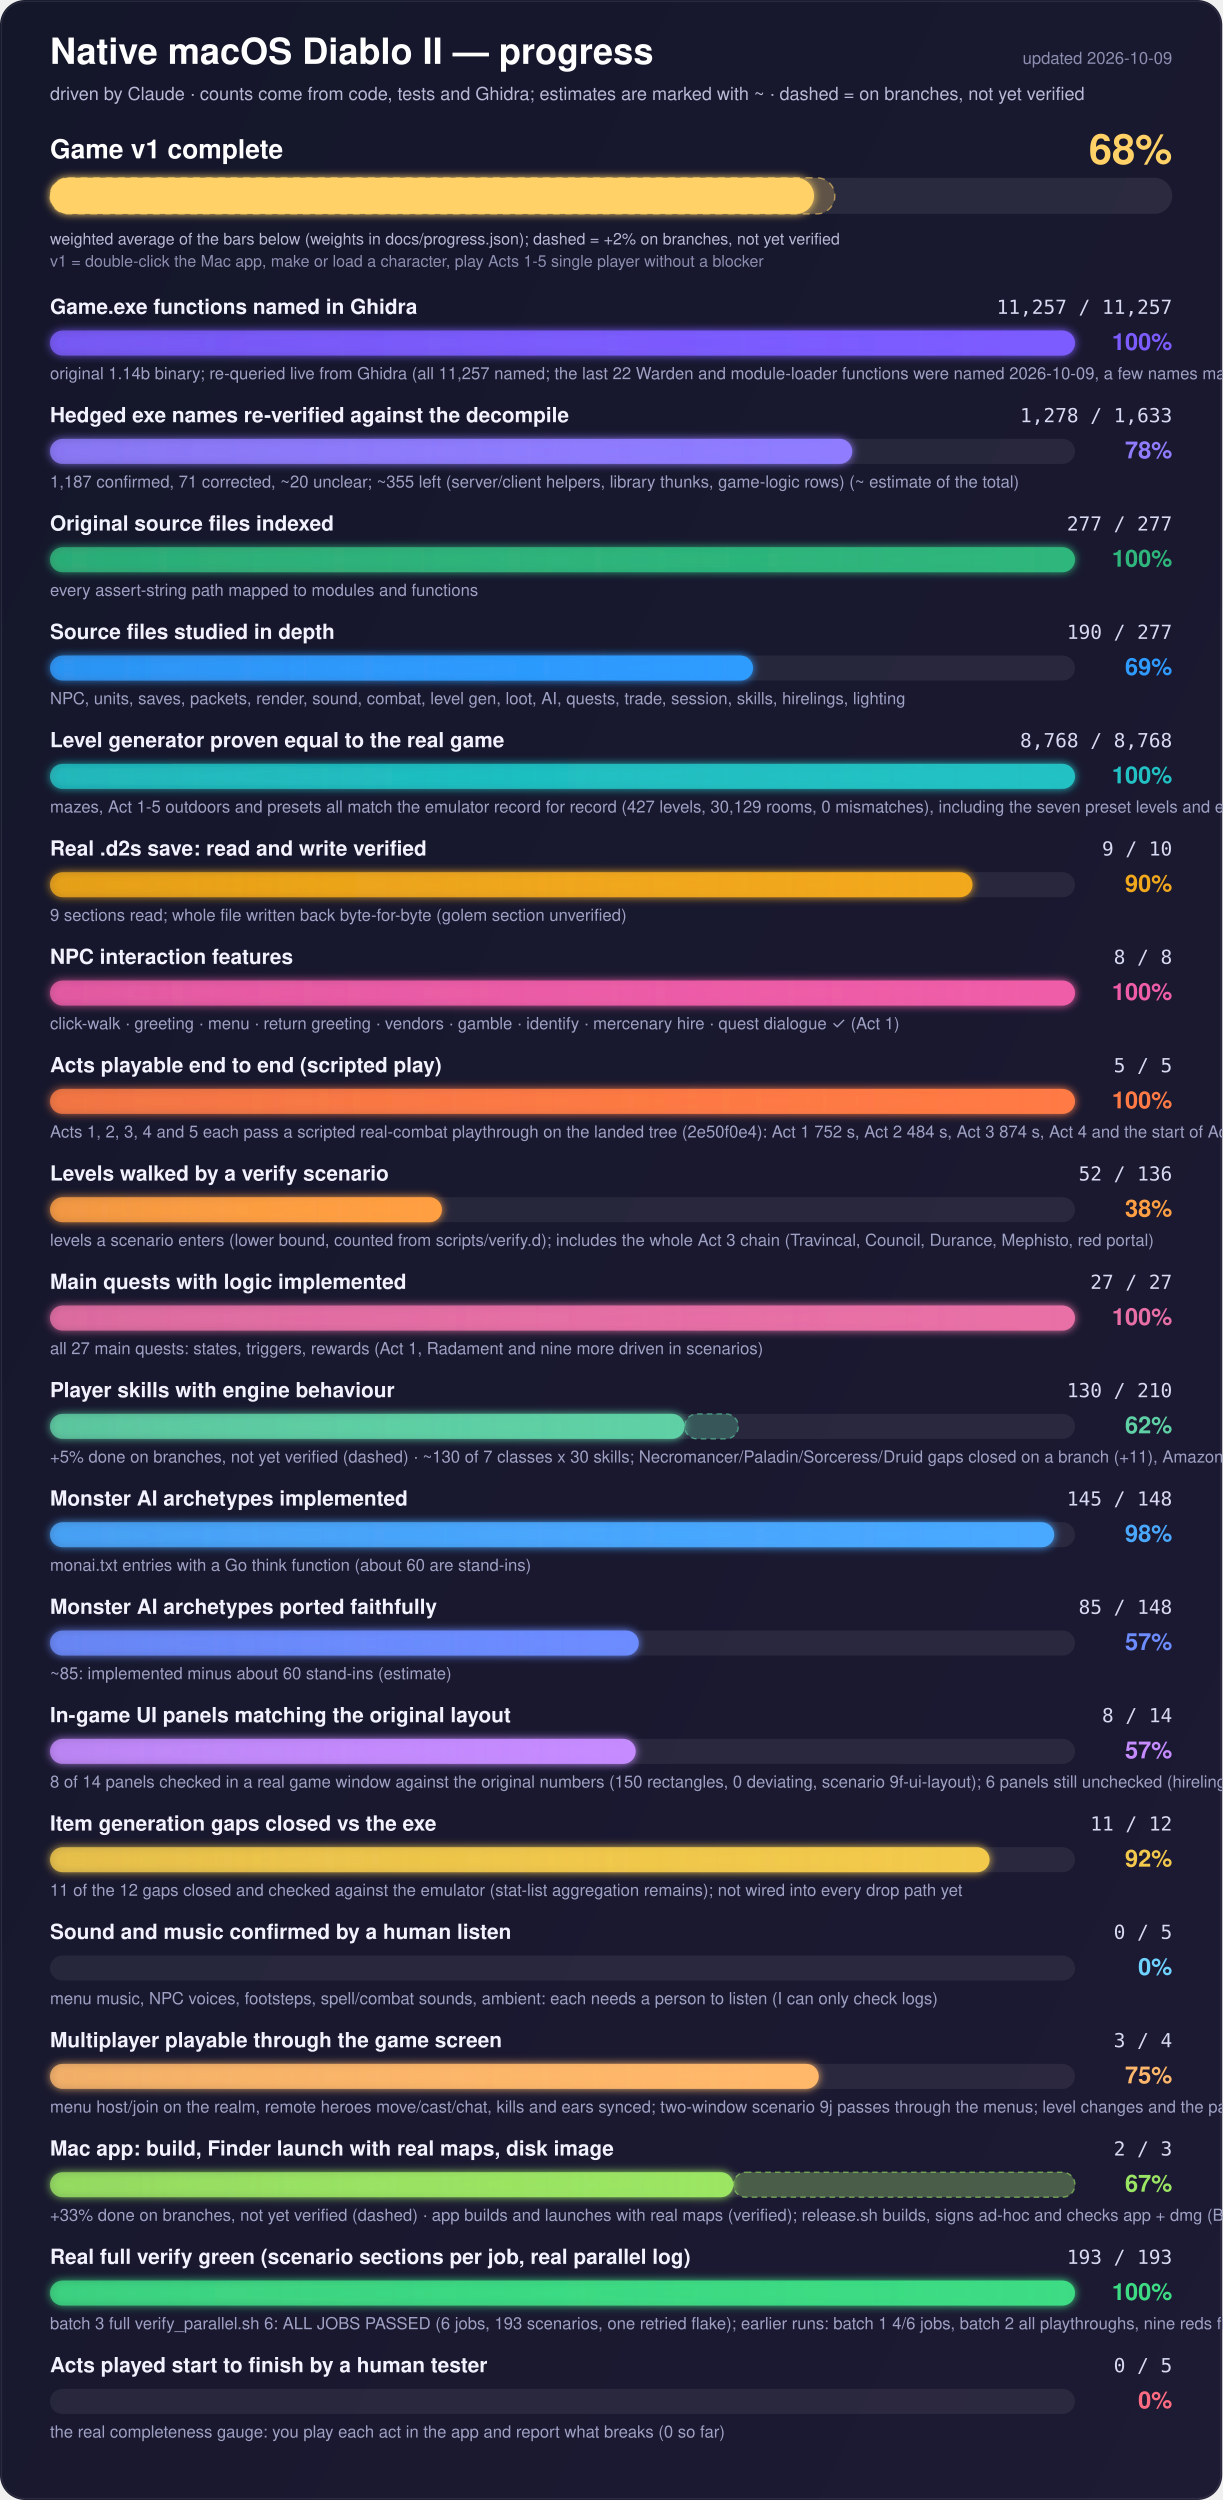
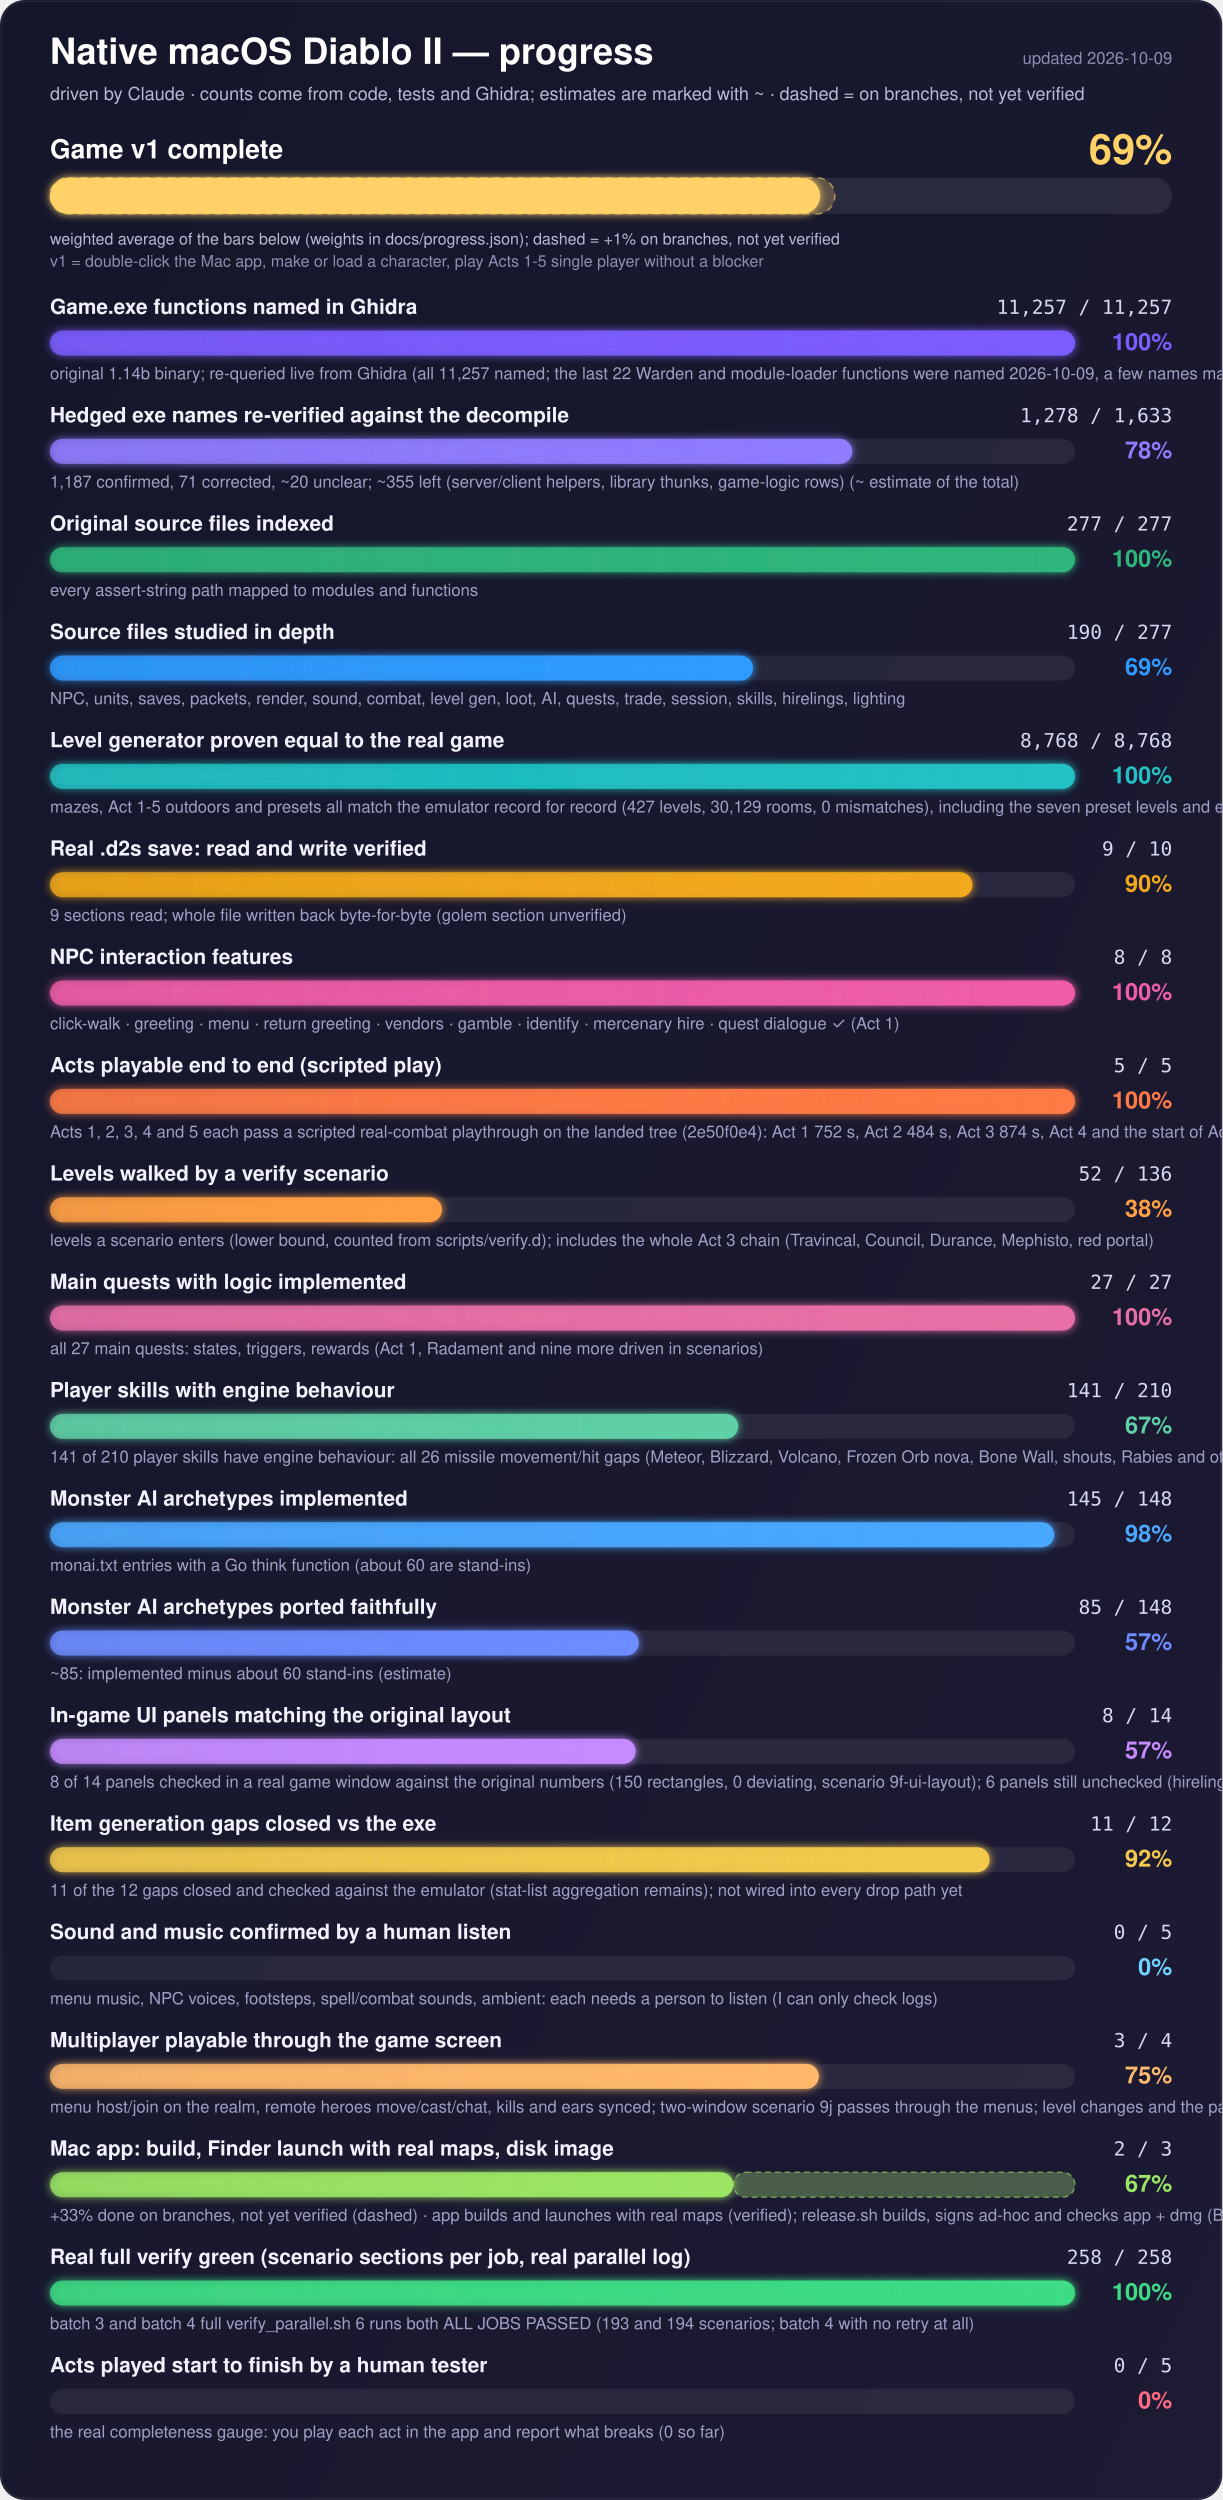
<svg xmlns="http://www.w3.org/2000/svg" width="880" height="1800" viewBox="0 0 880 1800" role="img" aria-label="Native macOS Diablo II — progress">
  <defs>
    <linearGradient id="bg" x1="0" y1="0" x2="1" y2="1">
      <stop offset="0" stop-color="#14162a" />
      <stop offset="1" stop-color="#1d1a33" />
    </linearGradient>
    <linearGradient id="g0" x1="0" y1="0" x2="1" y2="0">
      <stop offset="0" stop-color="#7c5cff" stop-opacity="0.75" />
      <stop offset="1" stop-color="#7c5cff" />
    </linearGradient>
    <linearGradient id="g1" x1="0" y1="0" x2="1" y2="0">
      <stop offset="0" stop-color="#8f7cff" stop-opacity="0.75" />
      <stop offset="1" stop-color="#8f7cff" />
    </linearGradient>
    <linearGradient id="g2" x1="0" y1="0" x2="1" y2="0">
      <stop offset="0" stop-color="#2fb67c" stop-opacity="0.75" />
      <stop offset="1" stop-color="#2fb67c" />
    </linearGradient>
    <linearGradient id="g3" x1="0" y1="0" x2="1" y2="0">
      <stop offset="0" stop-color="#2f9bff" stop-opacity="0.75" />
      <stop offset="1" stop-color="#2f9bff" />
    </linearGradient>
    <linearGradient id="g4" x1="0" y1="0" x2="1" y2="0">
      <stop offset="0" stop-color="#22c1c3" stop-opacity="0.75" />
      <stop offset="1" stop-color="#22c1c3" />
    </linearGradient>
    <linearGradient id="g5" x1="0" y1="0" x2="1" y2="0">
      <stop offset="0" stop-color="#f2a81d" stop-opacity="0.75" />
      <stop offset="1" stop-color="#f2a81d" />
    </linearGradient>
    <linearGradient id="g6" x1="0" y1="0" x2="1" y2="0">
      <stop offset="0" stop-color="#ef5da8" stop-opacity="0.75" />
      <stop offset="1" stop-color="#ef5da8" />
    </linearGradient>
    <linearGradient id="g7" x1="0" y1="0" x2="1" y2="0">
      <stop offset="0" stop-color="#ff7a45" stop-opacity="0.75" />
      <stop offset="1" stop-color="#ff7a45" />
    </linearGradient>
    <linearGradient id="g8" x1="0" y1="0" x2="1" y2="0">
      <stop offset="0" stop-color="#ff9f43" stop-opacity="0.75" />
      <stop offset="1" stop-color="#ff9f43" />
    </linearGradient>
    <linearGradient id="g9" x1="0" y1="0" x2="1" y2="0">
      <stop offset="0" stop-color="#e86fa6" stop-opacity="0.75" />
      <stop offset="1" stop-color="#e86fa6" />
    </linearGradient>
    <linearGradient id="g10" x1="0" y1="0" x2="1" y2="0">
      <stop offset="0" stop-color="#5fd0a5" stop-opacity="0.75" />
      <stop offset="1" stop-color="#5fd0a5" />
    </linearGradient>
    <linearGradient id="g11" x1="0" y1="0" x2="1" y2="0">
      <stop offset="0" stop-color="#4aa8ff" stop-opacity="0.75" />
      <stop offset="1" stop-color="#4aa8ff" />
    </linearGradient>
    <linearGradient id="g12" x1="0" y1="0" x2="1" y2="0">
      <stop offset="0" stop-color="#6c8cff" stop-opacity="0.75" />
      <stop offset="1" stop-color="#6c8cff" />
    </linearGradient>
    <linearGradient id="g13" x1="0" y1="0" x2="1" y2="0">
      <stop offset="0" stop-color="#c58bff" stop-opacity="0.75" />
      <stop offset="1" stop-color="#c58bff" />
    </linearGradient>
    <linearGradient id="g14" x1="0" y1="0" x2="1" y2="0">
      <stop offset="0" stop-color="#f2c94c" stop-opacity="0.75" />
      <stop offset="1" stop-color="#f2c94c" />
    </linearGradient>
    <linearGradient id="g15" x1="0" y1="0" x2="1" y2="0">
      <stop offset="0" stop-color="#6fd3ff" stop-opacity="0.75" />
      <stop offset="1" stop-color="#6fd3ff" />
    </linearGradient>
    <linearGradient id="g16" x1="0" y1="0" x2="1" y2="0">
      <stop offset="0" stop-color="#ffb86b" stop-opacity="0.75" />
      <stop offset="1" stop-color="#ffb86b" />
    </linearGradient>
    <linearGradient id="g17" x1="0" y1="0" x2="1" y2="0">
      <stop offset="0" stop-color="#9be564" stop-opacity="0.75" />
      <stop offset="1" stop-color="#9be564" />
    </linearGradient>
    <linearGradient id="g18" x1="0" y1="0" x2="1" y2="0">
      <stop offset="0" stop-color="#3ddc84" stop-opacity="0.75" />
      <stop offset="1" stop-color="#3ddc84" />
    </linearGradient>
    <linearGradient id="g19" x1="0" y1="0" x2="1" y2="0">
      <stop offset="0" stop-color="#ff6b81" stop-opacity="0.75" />
      <stop offset="1" stop-color="#ff6b81" />
    </linearGradient>
    <filter id="glow" x="-5%" y="-50%" width="110%" height="200%">
      <feGaussianBlur stdDeviation="3" result="b" />
      <feMerge>
        <feMergeNode in="b" />
        <feMergeNode in="SourceGraphic" />
      </feMerge>
    </filter>
  </defs>
  <rect width="880" height="1800" rx="18" fill="url(#bg)" />
  <rect x="1" y="1" width="878" height="1798" rx="17" fill="none" stroke="#ffffff" stroke-opacity="0.08" />
  <text x="36" y="46" font-family="-apple-system,Segoe UI,Helvetica,Arial,sans-serif" font-size="26" font-weight="700" fill="#ffffff">Native macOS Diablo II — progress</text>
  <text x="36" y="72" font-family="-apple-system,Segoe UI,Helvetica,Arial,sans-serif" font-size="13" fill="#b8b9d6">driven by Claude · counts come from code, tests and Ghidra; estimates are marked with ~ · dashed = on branches, not yet verified</text>
  <text x="844" y="46" text-anchor="end" font-family="-apple-system,Segoe UI,Helvetica,Arial,sans-serif" font-size="12" fill="#8c8eb0">updated 2026-10-09</text>
  <text x="36" y="114" font-family="-apple-system,Segoe UI,Helvetica,Arial,sans-serif" font-size="19" font-weight="700" fill="#ffffff">Game v1 complete</text>
-   <text x="844" y="118" text-anchor="end" font-family="-apple-system,Segoe UI,Helvetica,Arial,sans-serif" font-size="30" font-weight="800" fill="#ffd166">68%</text>
+   <text x="844" y="118" text-anchor="end" font-family="-apple-system,Segoe UI,Helvetica,Arial,sans-serif" font-size="30" font-weight="800" fill="#ffd166">69%</text>
  <rect x="36" y="128" width="808" height="26" rx="13" fill="#ffffff" fill-opacity="0.08" />
  <rect x="36" y="128" width="565.1" height="26" rx="13" fill="#ffd166" fill-opacity="0.25" stroke="#ffd166" stroke-opacity="0.6" stroke-dasharray="5 4" />
-   <rect x="36" y="128" width="550.1" height="26" rx="13" fill="#ffd166" filter="url(#glow)" />
-   <text x="36" y="176" font-family="-apple-system,Segoe UI,Helvetica,Arial,sans-serif" font-size="11.5" fill="#b8b9d6">weighted average of the bars below (weights in docs/progress.json); dashed = +2% on branches, not yet verified</text>
+   <rect x="36" y="128" width="554.4" height="26" rx="13" fill="#ffd166" filter="url(#glow)" />
+   <text x="36" y="176" font-family="-apple-system,Segoe UI,Helvetica,Arial,sans-serif" font-size="11.5" fill="#b8b9d6">weighted average of the bars below (weights in docs/progress.json); dashed = +1% on branches, not yet verified</text>
  <text x="36" y="192" font-family="-apple-system,Segoe UI,Helvetica,Arial,sans-serif" font-size="11.5" fill="#8c8eb0">v1 = double-click the Mac app, make or load a character, play Acts 1-5 single player without a blocker</text>
  <text x="36" y="226" font-family="-apple-system,Segoe UI,Helvetica,Arial,sans-serif" font-size="15" font-weight="600" fill="#f2f2ff">Game.exe functions named in Ghidra</text>
  <text x="844" y="226" text-anchor="end" font-family="ui-monospace,SFMono-Regular,Menlo,monospace" font-size="14" fill="#d8d9f2">11,257 / 11,257</text>
  <rect x="36" y="238" width="738" height="18" rx="9" fill="#ffffff" fill-opacity="0.07" />
  <rect x="36" y="238" width="738.0" height="18" rx="9" fill="url(#g0)" filter="url(#glow)" />
  <text x="844" y="252" text-anchor="end" font-family="-apple-system,Segoe UI,Helvetica,Arial,sans-serif" font-size="17" font-weight="700" fill="#7c5cff">100%</text>
  <text x="36" y="273" font-family="-apple-system,Segoe UI,Helvetica,Arial,sans-serif" font-size="12" fill="#9fa1c4">original 1.14b binary; re-queried live from Ghidra (all 11,257 named; the last 22 Warden and module-loader functions were named 2026-10-09, a few names marked unverified)</text>
  <text x="36" y="304" font-family="-apple-system,Segoe UI,Helvetica,Arial,sans-serif" font-size="15" font-weight="600" fill="#f2f2ff">Hedged exe names re-verified against the decompile</text>
  <text x="844" y="304" text-anchor="end" font-family="ui-monospace,SFMono-Regular,Menlo,monospace" font-size="14" fill="#d8d9f2">1,278 / 1,633</text>
  <rect x="36" y="316" width="738" height="18" rx="9" fill="#ffffff" fill-opacity="0.07" />
  <rect x="36" y="316" width="577.6" height="18" rx="9" fill="url(#g1)" filter="url(#glow)" />
  <text x="844" y="330" text-anchor="end" font-family="-apple-system,Segoe UI,Helvetica,Arial,sans-serif" font-size="17" font-weight="700" fill="#8f7cff">78%</text>
  <text x="36" y="351" font-family="-apple-system,Segoe UI,Helvetica,Arial,sans-serif" font-size="12" fill="#9fa1c4">1,187 confirmed, 71 corrected, ~20 unclear; ~355 left (server/client helpers, library thunks, game-logic rows) (~ estimate of the total)</text>
  <text x="36" y="382" font-family="-apple-system,Segoe UI,Helvetica,Arial,sans-serif" font-size="15" font-weight="600" fill="#f2f2ff">Original source files indexed</text>
  <text x="844" y="382" text-anchor="end" font-family="ui-monospace,SFMono-Regular,Menlo,monospace" font-size="14" fill="#d8d9f2">277 / 277</text>
  <rect x="36" y="394" width="738" height="18" rx="9" fill="#ffffff" fill-opacity="0.07" />
  <rect x="36" y="394" width="738.0" height="18" rx="9" fill="url(#g2)" filter="url(#glow)" />
  <text x="844" y="408" text-anchor="end" font-family="-apple-system,Segoe UI,Helvetica,Arial,sans-serif" font-size="17" font-weight="700" fill="#2fb67c">100%</text>
  <text x="36" y="429" font-family="-apple-system,Segoe UI,Helvetica,Arial,sans-serif" font-size="12" fill="#9fa1c4">every assert-string path mapped to modules and functions</text>
  <text x="36" y="460" font-family="-apple-system,Segoe UI,Helvetica,Arial,sans-serif" font-size="15" font-weight="600" fill="#f2f2ff">Source files studied in depth</text>
  <text x="844" y="460" text-anchor="end" font-family="ui-monospace,SFMono-Regular,Menlo,monospace" font-size="14" fill="#d8d9f2">190 / 277</text>
  <rect x="36" y="472" width="738" height="18" rx="9" fill="#ffffff" fill-opacity="0.07" />
  <rect x="36" y="472" width="506.2" height="18" rx="9" fill="url(#g3)" filter="url(#glow)" />
  <text x="844" y="486" text-anchor="end" font-family="-apple-system,Segoe UI,Helvetica,Arial,sans-serif" font-size="17" font-weight="700" fill="#2f9bff">69%</text>
  <text x="36" y="507" font-family="-apple-system,Segoe UI,Helvetica,Arial,sans-serif" font-size="12" fill="#9fa1c4">NPC, units, saves, packets, render, sound, combat, level gen, loot, AI, quests, trade, session, skills, hirelings, lighting</text>
  <text x="36" y="538" font-family="-apple-system,Segoe UI,Helvetica,Arial,sans-serif" font-size="15" font-weight="600" fill="#f2f2ff">Level generator proven equal to the real game</text>
  <text x="844" y="538" text-anchor="end" font-family="ui-monospace,SFMono-Regular,Menlo,monospace" font-size="14" fill="#d8d9f2">8,768 / 8,768</text>
  <rect x="36" y="550" width="738" height="18" rx="9" fill="#ffffff" fill-opacity="0.07" />
  <rect x="36" y="550" width="738.0" height="18" rx="9" fill="url(#g4)" filter="url(#glow)" />
  <text x="844" y="564" text-anchor="end" font-family="-apple-system,Segoe UI,Helvetica,Arial,sans-serif" font-size="17" font-weight="700" fill="#22c1c3">100%</text>
  <text x="36" y="585" font-family="-apple-system,Segoe UI,Helvetica,Arial,sans-serif" font-size="12" fill="#9fa1c4">mazes, Act 1-5 outdoors and presets all match the emulator record for record (427 levels, 30,129 rooms, 0 mismatches), including the seven preset levels and exact maze tiles; landed</text>
  <text x="36" y="616" font-family="-apple-system,Segoe UI,Helvetica,Arial,sans-serif" font-size="15" font-weight="600" fill="#f2f2ff">Real .d2s save: read and write verified</text>
  <text x="844" y="616" text-anchor="end" font-family="ui-monospace,SFMono-Regular,Menlo,monospace" font-size="14" fill="#d8d9f2">9 / 10</text>
  <rect x="36" y="628" width="738" height="18" rx="9" fill="#ffffff" fill-opacity="0.07" />
  <rect x="36" y="628" width="664.2" height="18" rx="9" fill="url(#g5)" filter="url(#glow)" />
  <text x="844" y="642" text-anchor="end" font-family="-apple-system,Segoe UI,Helvetica,Arial,sans-serif" font-size="17" font-weight="700" fill="#f2a81d">90%</text>
  <text x="36" y="663" font-family="-apple-system,Segoe UI,Helvetica,Arial,sans-serif" font-size="12" fill="#9fa1c4">9 sections read; whole file written back byte-for-byte (golem section unverified)</text>
  <text x="36" y="694" font-family="-apple-system,Segoe UI,Helvetica,Arial,sans-serif" font-size="15" font-weight="600" fill="#f2f2ff">NPC interaction features</text>
  <text x="844" y="694" text-anchor="end" font-family="ui-monospace,SFMono-Regular,Menlo,monospace" font-size="14" fill="#d8d9f2">8 / 8</text>
  <rect x="36" y="706" width="738" height="18" rx="9" fill="#ffffff" fill-opacity="0.07" />
  <rect x="36" y="706" width="738.0" height="18" rx="9" fill="url(#g6)" filter="url(#glow)" />
  <text x="844" y="720" text-anchor="end" font-family="-apple-system,Segoe UI,Helvetica,Arial,sans-serif" font-size="17" font-weight="700" fill="#ef5da8">100%</text>
  <text x="36" y="741" font-family="-apple-system,Segoe UI,Helvetica,Arial,sans-serif" font-size="12" fill="#9fa1c4">click-walk · greeting · menu · return greeting · vendors · gamble · identify · mercenary hire · quest dialogue ✓ (Act 1)</text>
  <text x="36" y="772" font-family="-apple-system,Segoe UI,Helvetica,Arial,sans-serif" font-size="15" font-weight="600" fill="#f2f2ff">Acts playable end to end (scripted play)</text>
  <text x="844" y="772" text-anchor="end" font-family="ui-monospace,SFMono-Regular,Menlo,monospace" font-size="14" fill="#d8d9f2">5 / 5</text>
  <rect x="36" y="784" width="738" height="18" rx="9" fill="#ffffff" fill-opacity="0.07" />
  <rect x="36" y="784" width="738.0" height="18" rx="9" fill="url(#g7)" filter="url(#glow)" />
  <text x="844" y="798" text-anchor="end" font-family="-apple-system,Segoe UI,Helvetica,Arial,sans-serif" font-size="17" font-weight="700" fill="#ff7a45">100%</text>
  <text x="36" y="819" font-family="-apple-system,Segoe UI,Helvetica,Arial,sans-serif" font-size="12" fill="#9fa1c4">Acts 1, 2, 3, 4 and 5 each pass a scripted real-combat playthrough on the landed tree (2e50f0e4): Act 1 752 s, Act 2 484 s, Act 3 874 s, Act 4 and the start of Act 5 in the full verify, Act 5 caves 574 s</text>
  <text x="36" y="850" font-family="-apple-system,Segoe UI,Helvetica,Arial,sans-serif" font-size="15" font-weight="600" fill="#f2f2ff">Levels walked by a verify scenario</text>
  <text x="844" y="850" text-anchor="end" font-family="ui-monospace,SFMono-Regular,Menlo,monospace" font-size="14" fill="#d8d9f2">52 / 136</text>
  <rect x="36" y="862" width="738" height="18" rx="9" fill="#ffffff" fill-opacity="0.07" />
  <rect x="36" y="862" width="282.2" height="18" rx="9" fill="url(#g8)" filter="url(#glow)" />
  <text x="844" y="876" text-anchor="end" font-family="-apple-system,Segoe UI,Helvetica,Arial,sans-serif" font-size="17" font-weight="700" fill="#ff9f43">38%</text>
  <text x="36" y="897" font-family="-apple-system,Segoe UI,Helvetica,Arial,sans-serif" font-size="12" fill="#9fa1c4">levels a scenario enters (lower bound, counted from scripts/verify.d); includes the whole Act 3 chain (Travincal, Council, Durance, Mephisto, red portal)</text>
  <text x="36" y="928" font-family="-apple-system,Segoe UI,Helvetica,Arial,sans-serif" font-size="15" font-weight="600" fill="#f2f2ff">Main quests with logic implemented</text>
  <text x="844" y="928" text-anchor="end" font-family="ui-monospace,SFMono-Regular,Menlo,monospace" font-size="14" fill="#d8d9f2">27 / 27</text>
  <rect x="36" y="940" width="738" height="18" rx="9" fill="#ffffff" fill-opacity="0.07" />
  <rect x="36" y="940" width="738.0" height="18" rx="9" fill="url(#g9)" filter="url(#glow)" />
  <text x="844" y="954" text-anchor="end" font-family="-apple-system,Segoe UI,Helvetica,Arial,sans-serif" font-size="17" font-weight="700" fill="#e86fa6">100%</text>
  <text x="36" y="975" font-family="-apple-system,Segoe UI,Helvetica,Arial,sans-serif" font-size="12" fill="#9fa1c4">all 27 main quests: states, triggers, rewards (Act 1, Radament and nine more driven in scenarios)</text>
  <text x="36" y="1006" font-family="-apple-system,Segoe UI,Helvetica,Arial,sans-serif" font-size="15" font-weight="600" fill="#f2f2ff">Player skills with engine behaviour</text>
-   <text x="844" y="1006" text-anchor="end" font-family="ui-monospace,SFMono-Regular,Menlo,monospace" font-size="14" fill="#d8d9f2">130 / 210</text>
+   <text x="844" y="1006" text-anchor="end" font-family="ui-monospace,SFMono-Regular,Menlo,monospace" font-size="14" fill="#d8d9f2">141 / 210</text>
  <rect x="36" y="1018" width="738" height="18" rx="9" fill="#ffffff" fill-opacity="0.07" />
-   <rect x="36" y="1018" width="456.9" height="18" rx="9" fill="url(#g10)" filter="url(#glow)" />
-   <rect x="492.9" y="1018" width="38.7" height="18" rx="9" fill="#5fd0a5" fill-opacity="0.28" stroke="#5fd0a5" stroke-opacity="0.6" stroke-dasharray="4 3" />
-   <text x="844" y="1032" text-anchor="end" font-family="-apple-system,Segoe UI,Helvetica,Arial,sans-serif" font-size="17" font-weight="700" fill="#5fd0a5">62%</text>
-   <text x="36" y="1053" font-family="-apple-system,Segoe UI,Helvetica,Arial,sans-serif" font-size="12" fill="#9fa1c4">+5% done on branches, not yet verified (dashed) · ~130 of 7 classes x 30 skills; Necromancer/Paladin/Sorceress/Druid gaps closed on a branch (+11), Amazon/Barbarian/Assassin in progress; natural mana regeneration (exe-derived 25 Hz) landed</text>
+   <rect x="36" y="1018" width="495.5" height="18" rx="9" fill="url(#g10)" filter="url(#glow)" />
+   <text x="844" y="1032" text-anchor="end" font-family="-apple-system,Segoe UI,Helvetica,Arial,sans-serif" font-size="17" font-weight="700" fill="#5fd0a5">67%</text>
+   <text x="36" y="1053" font-family="-apple-system,Segoe UI,Helvetica,Arial,sans-serif" font-size="12" fill="#9fa1c4">141 of 210 player skills have engine behaviour: all 26 missile movement/hit gaps (Meteor, Blizzard, Volcano, Frozen Orb nova, Bone Wall, shouts, Rabies and others) landed with real function bodies; natural mana regeneration landed; Meteor/Blizzard burning ground now hurts players (PvP fractional carry)</text>
  <text x="36" y="1084" font-family="-apple-system,Segoe UI,Helvetica,Arial,sans-serif" font-size="15" font-weight="600" fill="#f2f2ff">Monster AI archetypes implemented</text>
  <text x="844" y="1084" text-anchor="end" font-family="ui-monospace,SFMono-Regular,Menlo,monospace" font-size="14" fill="#d8d9f2">145 / 148</text>
  <rect x="36" y="1096" width="738" height="18" rx="9" fill="#ffffff" fill-opacity="0.07" />
  <rect x="36" y="1096" width="723.0" height="18" rx="9" fill="url(#g11)" filter="url(#glow)" />
  <text x="844" y="1110" text-anchor="end" font-family="-apple-system,Segoe UI,Helvetica,Arial,sans-serif" font-size="17" font-weight="700" fill="#4aa8ff">98%</text>
  <text x="36" y="1131" font-family="-apple-system,Segoe UI,Helvetica,Arial,sans-serif" font-size="12" fill="#9fa1c4">monai.txt entries with a Go think function (about 60 are stand-ins)</text>
  <text x="36" y="1162" font-family="-apple-system,Segoe UI,Helvetica,Arial,sans-serif" font-size="15" font-weight="600" fill="#f2f2ff">Monster AI archetypes ported faithfully</text>
  <text x="844" y="1162" text-anchor="end" font-family="ui-monospace,SFMono-Regular,Menlo,monospace" font-size="14" fill="#d8d9f2">85 / 148</text>
  <rect x="36" y="1174" width="738" height="18" rx="9" fill="#ffffff" fill-opacity="0.07" />
  <rect x="36" y="1174" width="423.9" height="18" rx="9" fill="url(#g12)" filter="url(#glow)" />
  <text x="844" y="1188" text-anchor="end" font-family="-apple-system,Segoe UI,Helvetica,Arial,sans-serif" font-size="17" font-weight="700" fill="#6c8cff">57%</text>
  <text x="36" y="1209" font-family="-apple-system,Segoe UI,Helvetica,Arial,sans-serif" font-size="12" fill="#9fa1c4">~85: implemented minus about 60 stand-ins (estimate)</text>
  <text x="36" y="1240" font-family="-apple-system,Segoe UI,Helvetica,Arial,sans-serif" font-size="15" font-weight="600" fill="#f2f2ff">In-game UI panels matching the original layout</text>
  <text x="844" y="1240" text-anchor="end" font-family="ui-monospace,SFMono-Regular,Menlo,monospace" font-size="14" fill="#d8d9f2">8 / 14</text>
  <rect x="36" y="1252" width="738" height="18" rx="9" fill="#ffffff" fill-opacity="0.07" />
  <rect x="36" y="1252" width="421.7" height="18" rx="9" fill="url(#g13)" filter="url(#glow)" />
  <text x="844" y="1266" text-anchor="end" font-family="-apple-system,Segoe UI,Helvetica,Arial,sans-serif" font-size="17" font-weight="700" fill="#c58bff">57%</text>
  <text x="36" y="1287" font-family="-apple-system,Segoe UI,Helvetica,Arial,sans-serif" font-size="12" fill="#9fa1c4">8 of 14 panels checked in a real game window against the original numbers (150 rectangles, 0 deviating, scenario 9f-ui-layout); 6 panels still unchecked (hireling panel, hirelings list and a few others are on held branches)</text>
  <text x="36" y="1318" font-family="-apple-system,Segoe UI,Helvetica,Arial,sans-serif" font-size="15" font-weight="600" fill="#f2f2ff">Item generation gaps closed vs the exe</text>
  <text x="844" y="1318" text-anchor="end" font-family="ui-monospace,SFMono-Regular,Menlo,monospace" font-size="14" fill="#d8d9f2">11 / 12</text>
  <rect x="36" y="1330" width="738" height="18" rx="9" fill="#ffffff" fill-opacity="0.07" />
  <rect x="36" y="1330" width="676.5" height="18" rx="9" fill="url(#g14)" filter="url(#glow)" />
  <text x="844" y="1344" text-anchor="end" font-family="-apple-system,Segoe UI,Helvetica,Arial,sans-serif" font-size="17" font-weight="700" fill="#f2c94c">92%</text>
  <text x="36" y="1365" font-family="-apple-system,Segoe UI,Helvetica,Arial,sans-serif" font-size="12" fill="#9fa1c4">11 of the 12 gaps closed and checked against the emulator (stat-list aggregation remains); not wired into every drop path yet</text>
  <text x="36" y="1396" font-family="-apple-system,Segoe UI,Helvetica,Arial,sans-serif" font-size="15" font-weight="600" fill="#f2f2ff">Sound and music confirmed by a human listen</text>
  <text x="844" y="1396" text-anchor="end" font-family="ui-monospace,SFMono-Regular,Menlo,monospace" font-size="14" fill="#d8d9f2">0 / 5</text>
  <rect x="36" y="1408" width="738" height="18" rx="9" fill="#ffffff" fill-opacity="0.07" />
  <text x="844" y="1422" text-anchor="end" font-family="-apple-system,Segoe UI,Helvetica,Arial,sans-serif" font-size="17" font-weight="700" fill="#6fd3ff">0%</text>
  <text x="36" y="1443" font-family="-apple-system,Segoe UI,Helvetica,Arial,sans-serif" font-size="12" fill="#9fa1c4">menu music, NPC voices, footsteps, spell/combat sounds, ambient: each needs a person to listen (I can only check logs)</text>
  <text x="36" y="1474" font-family="-apple-system,Segoe UI,Helvetica,Arial,sans-serif" font-size="15" font-weight="600" fill="#f2f2ff">Multiplayer playable through the game screen</text>
  <text x="844" y="1474" text-anchor="end" font-family="ui-monospace,SFMono-Regular,Menlo,monospace" font-size="14" fill="#d8d9f2">3 / 4</text>
  <rect x="36" y="1486" width="738" height="18" rx="9" fill="#ffffff" fill-opacity="0.07" />
  <rect x="36" y="1486" width="553.5" height="18" rx="9" fill="url(#g16)" filter="url(#glow)" />
  <text x="844" y="1500" text-anchor="end" font-family="-apple-system,Segoe UI,Helvetica,Arial,sans-serif" font-size="17" font-weight="700" fill="#ffb86b">75%</text>
  <text x="36" y="1521" font-family="-apple-system,Segoe UI,Helvetica,Arial,sans-serif" font-size="12" fill="#9fa1c4">menu host/join on the realm, remote heroes move/cast/chat, kills and ears synced; two-window scenario 9j passes through the menus; level changes and the party panel through the realm are not wired (trade works over the legacy path)</text>
  <text x="36" y="1552" font-family="-apple-system,Segoe UI,Helvetica,Arial,sans-serif" font-size="15" font-weight="600" fill="#f2f2ff">Mac app: build, Finder launch with real maps, disk image</text>
  <text x="844" y="1552" text-anchor="end" font-family="ui-monospace,SFMono-Regular,Menlo,monospace" font-size="14" fill="#d8d9f2">2 / 3</text>
  <rect x="36" y="1564" width="738" height="18" rx="9" fill="#ffffff" fill-opacity="0.07" />
  <rect x="36" y="1564" width="492.0" height="18" rx="9" fill="url(#g17)" filter="url(#glow)" />
  <rect x="528.0" y="1564" width="246.0" height="18" rx="9" fill="#9be564" fill-opacity="0.28" stroke="#9be564" stroke-opacity="0.6" stroke-dasharray="4 3" />
  <text x="844" y="1578" text-anchor="end" font-family="-apple-system,Segoe UI,Helvetica,Arial,sans-serif" font-size="17" font-weight="700" fill="#9be564">67%</text>
  <text x="36" y="1599" font-family="-apple-system,Segoe UI,Helvetica,Arial,sans-serif" font-size="12" fill="#9fa1c4">+33% done on branches, not yet verified (dashed) · app builds and launches with real maps (verified); release.sh builds, signs ad-hoc and checks app + dmg (BUNDLE OK); the disk image has not been opened by a human; the desktop app was rebuilt from the landed tree</text>
  <text x="36" y="1630" font-family="-apple-system,Segoe UI,Helvetica,Arial,sans-serif" font-size="15" font-weight="600" fill="#f2f2ff">Real full verify green (scenario sections per job, real parallel log)</text>
-   <text x="844" y="1630" text-anchor="end" font-family="ui-monospace,SFMono-Regular,Menlo,monospace" font-size="14" fill="#d8d9f2">193 / 193</text>
+   <text x="844" y="1630" text-anchor="end" font-family="ui-monospace,SFMono-Regular,Menlo,monospace" font-size="14" fill="#d8d9f2">258 / 258</text>
  <rect x="36" y="1642" width="738" height="18" rx="9" fill="#ffffff" fill-opacity="0.07" />
  <rect x="36" y="1642" width="738.0" height="18" rx="9" fill="url(#g18)" filter="url(#glow)" />
  <text x="844" y="1656" text-anchor="end" font-family="-apple-system,Segoe UI,Helvetica,Arial,sans-serif" font-size="17" font-weight="700" fill="#3ddc84">100%</text>
-   <text x="36" y="1677" font-family="-apple-system,Segoe UI,Helvetica,Arial,sans-serif" font-size="12" fill="#9fa1c4">batch 3 full verify_parallel.sh 6: ALL JOBS PASSED (6 jobs, 193 scenarios, one retried flake); earlier runs: batch 1 4/6 jobs, batch 2 all playthroughs, nine reds fixed and re-run alone</text>
+   <text x="36" y="1677" font-family="-apple-system,Segoe UI,Helvetica,Arial,sans-serif" font-size="12" fill="#9fa1c4">batch 3 and batch 4 full verify_parallel.sh 6 runs both ALL JOBS PASSED (193 and 194 scenarios; batch 4 with no retry at all)</text>
  <text x="36" y="1708" font-family="-apple-system,Segoe UI,Helvetica,Arial,sans-serif" font-size="15" font-weight="600" fill="#f2f2ff">Acts played start to finish by a human tester</text>
  <text x="844" y="1708" text-anchor="end" font-family="ui-monospace,SFMono-Regular,Menlo,monospace" font-size="14" fill="#d8d9f2">0 / 5</text>
  <rect x="36" y="1720" width="738" height="18" rx="9" fill="#ffffff" fill-opacity="0.07" />
  <text x="844" y="1734" text-anchor="end" font-family="-apple-system,Segoe UI,Helvetica,Arial,sans-serif" font-size="17" font-weight="700" fill="#ff6b81">0%</text>
  <text x="36" y="1755" font-family="-apple-system,Segoe UI,Helvetica,Arial,sans-serif" font-size="12" fill="#9fa1c4">the real completeness gauge: you play each act in the app and report what breaks (0 so far)</text>
</svg>
